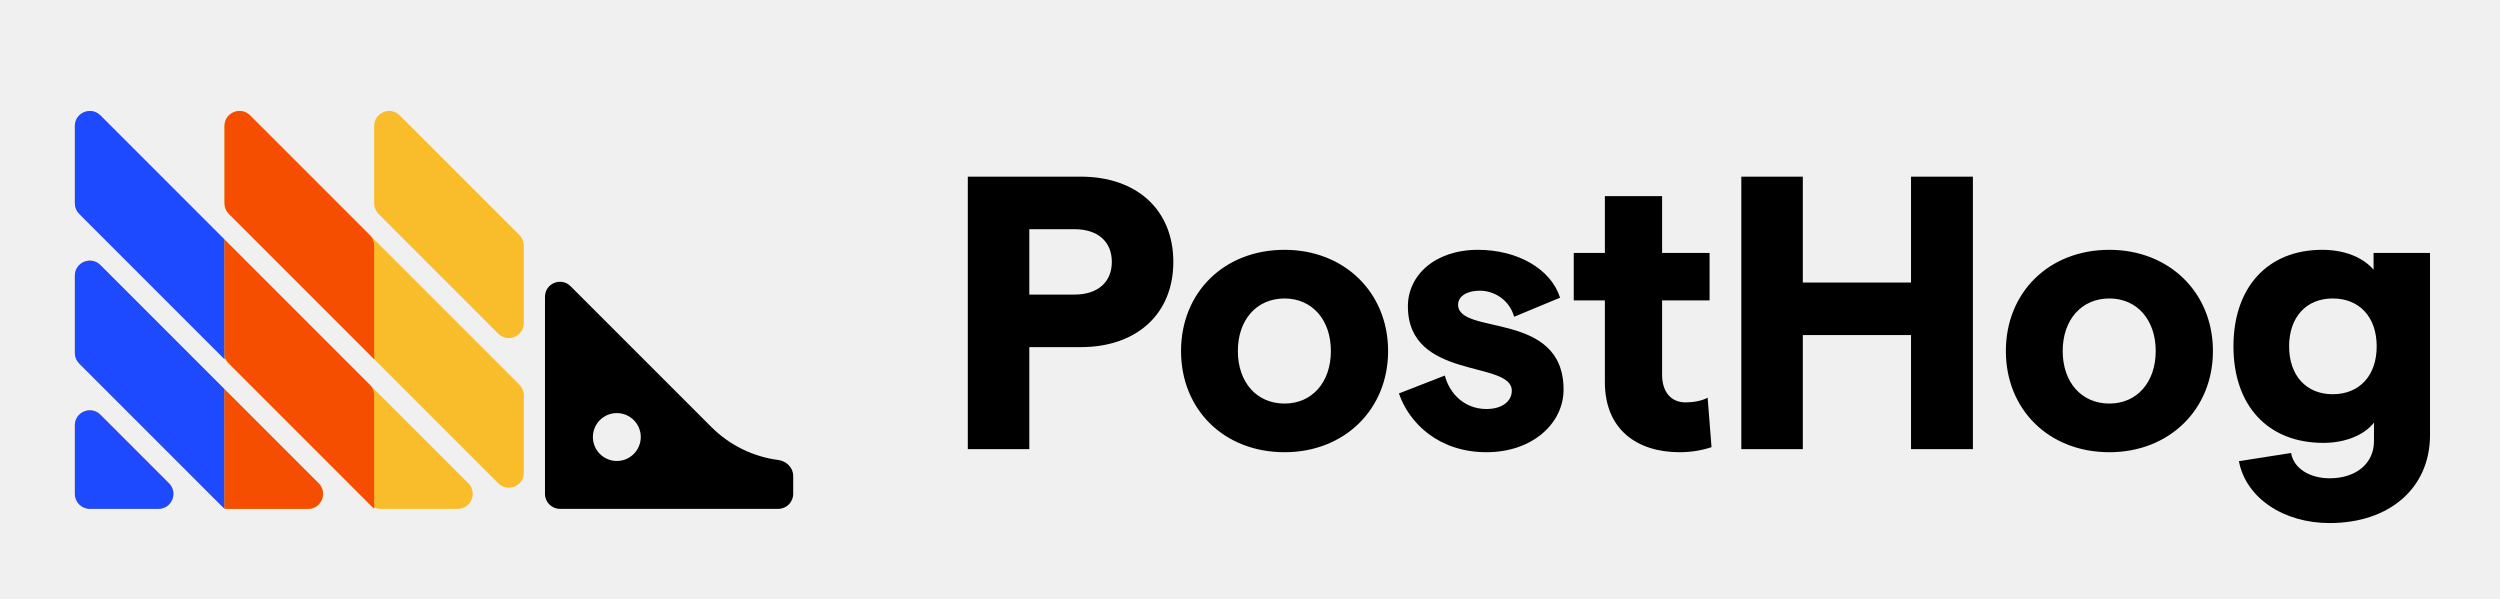
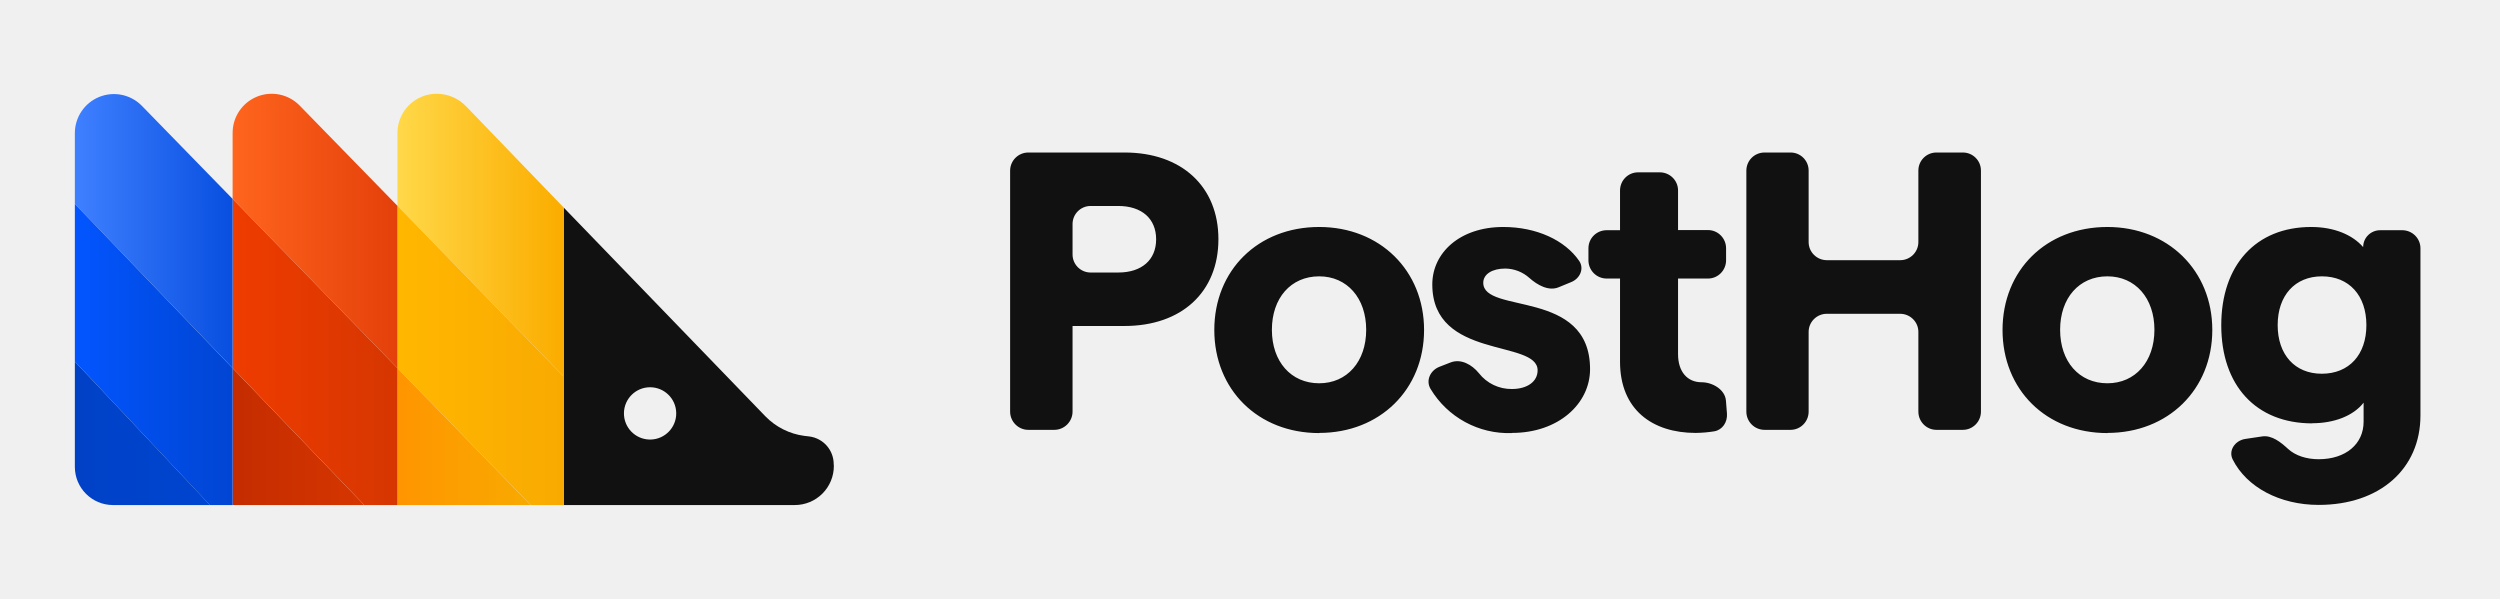
- <svg xmlns="http://www.w3.org/2000/svg" width="167" height="40" viewBox="0 0 167 40" fill="none">
-   <path d="M15.891 22.206c-.368.737-1.42.737-1.789 0l-.881-1.763c-.141-.281-.141-.613 0-.894l.881-1.763c.368-.737 1.42-.737 1.789 0l.881 1.763c.141.281.141.613 0 .894l-.881 1.763zM15.891 32.203c-.368.737-1.42.737-1.789 0l-.881-1.763c-.141-.281-.141-.613 0-.894l.881-1.763c.368-.737 1.42-.737 1.789 0l.881 1.763c.141.281.141.613 0 .894l-.881 1.763z" fill="#1D4AFF" />
-   <path d="M5 28.408c0-.891 1.077-1.337 1.707-.707l4.583 4.583c.63.63.184 1.707-.707 1.707H6c-.552 0-1-.448-1-1v-4.583zm0-4.828c0 .265.105.52.293.707l9.411 9.411c.188.188.442.293.707.293h5.169c.891 0 1.337-1.077.707-1.707L6.707 17.704C6.077 17.074 5 17.52 5 18.411v5.169zm0-9.997c0 .265.105.52.293.707L24.701 33.699c.188.188.442.293.707.293h5.169c.891 0 1.337-1.077.707-1.707L6.707 7.707C6.077 7.077 5 7.523 5 8.414v5.169zm9.997 0c0 .265.105.52.293.707l17.994 17.994c.63.63 1.707.184 1.707-.707v-5.169c0-.265-.105-.52-.293-.707l-17.994-17.994c-.63-.63-1.707-.184-1.707.707v5.169zm11.704-5.876c-.63-.63-1.707-.184-1.707.707v5.169c0 .265.105.52.293.707l7.997 7.997c.63.63 1.707.184 1.707-.707v-5.169c0-.265-.105-.52-.293-.707l-7.997-7.997z" fill="#F9BD2B" />
-   <path d="M47.525 28.531l-9.413-9.413c-.63-.63-1.707-.184-1.707.707v13.166c0 .552.448 1 1 1h14.581c.552 0 1-.448 1-1v-1.199c0-.552-.45-.993-.997-1.065-1.681-.219-3.253-.986-4.463-2.197zm-6.321 2.262c-.883 0-1.599-.717-1.599-1.6 0-.883.717-1.599 1.599-1.599.883 0 1.6.717 1.6 1.599 0 .883-.717 1.6-1.6 1.6z" fill="#000" />
-   <path d="M5 32.992c0 .552.448 1 1 1h4.583c.891 0 1.337-1.077.707-1.707l-4.583-4.583C6.077 27.071 5 27.517 5 28.408v4.583zM14.997 15.997L6.707 7.707C6.077 7.077 5 7.523 5 8.414v5.169c0 .265.105.52.293.707l9.704 9.704V15.997zM6.707 17.704C6.077 17.074 5 17.52 5 18.411v5.169c0 .265.105.52.293.707l9.704 9.704V25.994l-8.29-8.29z" fill="#1D4AFF" />
-   <path d="M24.994 16.411c0-.265-.105-.52-.293-.707l-7.997-7.997c-.63-.63-1.707-.184-1.707.707v5.169c0 .265.105.52.293.707l9.704 9.704v-7.583zM14.997 33.992h5.583c.891 0 1.337-1.077.707-1.707L14.997 25.994v7.998zM14.997 15.997v7.583c0 .265.105.52.293.707l9.704 9.704v-7.583c0-.265-.105-.519-.293-.707L14.997 15.997z" fill="#F54E00" />
-   <path d="M64.65 30h4.108v-6.812h3.432c3.77 0 6.188-2.236 6.188-5.694 0-3.458-2.418-5.694-6.188-5.694h-7.54V30zm4.108-10.322v-4.368h3.016c1.56 0 2.496.832 2.496 2.184 0 1.352-.936 2.184-2.496 2.184h-3.016zM85.809 30.208c4.004 0 6.916-2.86 6.916-6.76s-2.912-6.76-6.916-6.76c-4.056 0-6.916 2.86-6.916 6.76s2.86 6.76 6.916 6.76zm-3.12-6.76c0-2.08 1.248-3.51 3.12-3.51 1.846 0 3.094 1.43 3.094 3.51s-1.248 3.51-3.094 3.51c-1.872 0-3.12-1.43-3.12-3.51zM99.299 30.208c3.067 0 5.147-1.924 5.147-4.186 0-5.304-7.045-3.588-7.045-5.668 0-.572.598-.936 1.456-.936.884 0 1.95.546 2.288 1.742l3.068-1.274c-.598-1.898-2.808-3.198-5.486-3.198-2.886 0-4.68 1.716-4.68 3.77 0 4.966 6.941 3.588 6.941 5.642 0 .728-.676 1.222-1.69 1.222-1.456 0-2.47-1.014-2.782-2.236l-3.068 1.196c.676 1.976 2.652 3.926 5.85 3.926zM114.33 29.87l-.26-3.302c-.442.234-1.014.312-1.482.312-.936 0-1.56-.676-1.56-1.846v-4.966h3.172v-3.172h-3.172V13.1h-3.822v3.796h-2.08v3.172h2.08v5.46c0 3.172 2.158 4.68 4.992 4.68.78 0 1.508-.13 2.132-.338zM127.656 11.8v7.072h-7.228V11.8h-4.108V30h4.108v-7.618h7.228V30h4.134V11.8h-4.134zM140.908 30.208c4.004 0 6.916-2.86 6.916-6.76s-2.912-6.76-6.916-6.76c-4.056 0-6.916 2.86-6.916 6.76s2.86 6.76 6.916 6.76zm-3.12-6.76c0-2.08 1.248-3.51 3.12-3.51 1.846 0 3.094 1.43 3.094 3.51s-1.248 3.51-3.094 3.51c-1.872 0-3.12-1.43-3.12-3.51zM155.201 29.584c1.43 0 2.704-.494 3.38-1.352v1.248c0 1.456-1.17 2.47-2.964 2.47-1.274 0-2.392-.624-2.574-1.69l-3.484.546c.468 2.47 2.99 4.134 6.058 4.134 4.03 0 6.708-2.366 6.708-5.876V16.896h-3.77v1.118c-.702-.806-1.898-1.326-3.432-1.326-3.64 0-5.928 2.496-5.928 6.448 0 3.952 2.288 6.448 6.006 6.448zm-2.288-6.448c0-1.95 1.144-3.198 2.912-3.198 1.794 0 2.938 1.248 2.938 3.198s-1.144 3.198-2.938 3.198c-1.768 0-2.912-1.248-2.912-3.198z" fill="#000" />
+ <svg xmlns="http://www.w3.org/2000/svg" width="167" height="40" viewBox="0 0 167 40">
+   <svg viewBox="0 0 160 28" x="5" y="5" width="157" height="30">
+     <g clip-path="url(#logo-landscape-color-gradient-clip0_56_1021)">
+       <path fill="#111" d="M51.66 25.22A1.9 1.9 0 0 0 50 23.33l-.34-.04c-1-.13-1.94-.6-2.65-1.33L33.28 7.75V28H49a2.66 2.66 0 0 0 2.67-2.67zM39.2 23.54h-.09a1.78 1.78 0 1 1 .1 0" />
+       <path fill="url(#logo-landscape-color-gradient-paint0_linear_56_1021)" d="M21.96 2.67v4.96l11.3 11.6h.02V7.75L26.63.85a2.8 2.8 0 0 0-2-.85 2.67 2.67 0 0 0-2.67 2.67" />
+       <path fill="url(#logo-landscape-color-gradient-paint1_linear_56_1021)" d="M21.96 7.63v11.05L31.03 28h2.25v-8.75z" />
+       <path fill="url(#logo-landscape-color-gradient-paint2_linear_56_1021)" d="M21.96 28h9.07l-9.07-9.32z" />
+       <path fill="url(#logo-landscape-color-gradient-paint3_linear_56_1021)" d="M10.74 2.66v4.5l11.22 11.52V7.63L15.3.8a2.66 2.66 0 0 0-4.56 1.86" />
+       <path fill="url(#logo-landscape-color-gradient-paint4_linear_56_1021)" d="M10.74 28h8.96l-8.96-9.32z" />
+       <path fill="url(#logo-landscape-color-gradient-paint5_linear_56_1021)" d="M10.74 7.16v11.52L19.7 28h2.26v-9.32z" />
+       <path fill="url(#logo-landscape-color-gradient-paint6_linear_56_1021)" d="M10.74 7.16 4.54.8A2.66 2.66 0 0 0 0 2.66V7.5l10.74 11.18z" />
+       <path fill="url(#logo-landscape-color-gradient-paint7_linear_56_1021)" d="M9.19 28h1.55v-9.32L0 7.5v10.73z" />
+       <path fill="url(#logo-landscape-color-gradient-paint8_linear_56_1021)" d="M0 25.41A2.6 2.6 0 0 0 2.58 28H9.2L0 18.23z" />
+     </g>
+     <path fill="#111" d="M64.9 22.88c-.67 0-1.23-.56-1.23-1.24V5.24c0-.69.56-1.24 1.24-1.24h6.55c3.89 0 6.39 2.32 6.39 5.9 0 3.6-2.5 5.91-6.4 5.91h-3.53v5.83c0 .68-.56 1.24-1.24 1.24zm3.02-11.94c0 .68.55 1.23 1.23 1.23h1.88c1.6 0 2.58-.86 2.58-2.26s-.97-2.27-2.58-2.27h-1.88c-.68 0-1.23.55-1.23 1.23zM84.71 23.1c-4.18 0-7.14-2.97-7.14-7.02s2.96-7.01 7.14-7.01c4.14 0 7.14 2.97 7.14 7.01 0 4.05-3 7.01-7.14 7.01m-3.22-7.02c0 2.16 1.3 3.64 3.22 3.64 1.9 0 3.2-1.48 3.2-3.64s-1.3-3.64-3.2-3.64c-1.93 0-3.22 1.48-3.22 3.64m16.34 7.03a6.2 6.2 0 0 1-5.54-3.01c-.34-.57-.01-1.26.6-1.5l.77-.3c.7-.27 1.45.15 1.92.73a2.8 2.8 0 0 0 2.25 1.08c1.05 0 1.75-.51 1.75-1.27 0-2.13-7.17-.7-7.17-5.85 0-2.13 1.85-3.91 4.83-3.91 2.27 0 4.2.9 5.17 2.31.36.53.05 1.2-.54 1.44l-.85.35c-.68.29-1.45-.14-2-.63a2.5 2.5 0 0 0-1.64-.64c-.89 0-1.5.38-1.5.97 0 2.16 7.27.38 7.27 5.88 0 2.35-2.15 4.34-5.32 4.34m14.64-1.31c.04.57-.3 1.1-.86 1.2q-.6.1-1.27.11c-2.92 0-5.15-1.56-5.15-4.85v-5.66h-.91c-.69 0-1.24-.56-1.24-1.24v-.82c0-.68.55-1.23 1.24-1.23h.91v-2.7c0-.69.55-1.24 1.23-1.24h1.48c.68 0 1.24.55 1.24 1.23v2.7h2.04c.68 0 1.23.56 1.23 1.24v.82c0 .68-.55 1.24-1.23 1.24h-2.04v5.15c0 1.2.64 1.91 1.6 1.91.75 0 1.6.5 1.66 1.25zM125.5 5.23c0-.68.55-1.23 1.23-1.23h1.8c.68 0 1.23.55 1.23 1.23v16.41c0 .68-.55 1.24-1.23 1.24h-1.8c-.68 0-1.23-.56-1.23-1.24v-5.43c0-.68-.56-1.23-1.24-1.23h-5c-.67 0-1.23.55-1.23 1.23v5.43c0 .68-.55 1.24-1.23 1.24h-1.77c-.69 0-1.24-.56-1.24-1.24V5.24c0-.69.55-1.24 1.24-1.24h1.77c.68 0 1.23.55 1.23 1.23v4.87c0 .68.56 1.23 1.24 1.23h5c.67 0 1.23-.55 1.23-1.23zm12.87 17.87c-4.19 0-7.14-2.97-7.14-7.02s2.95-7.01 7.14-7.01c4.13 0 7.14 2.97 7.14 7.01 0 4.05-3 7.01-7.14 7.01m-3.22-7.02c0 2.16 1.29 3.64 3.22 3.64 1.9 0 3.2-1.48 3.2-3.64s-1.3-3.64-3.2-3.64c-1.93 0-3.22 1.48-3.22 3.64m17.17 6.37c-3.84 0-6.2-2.58-6.2-6.68s2.36-6.69 6.12-6.69c1.58 0 2.82.54 3.54 1.37 0-.64.52-1.15 1.16-1.15h1.5c.68 0 1.24.55 1.24 1.23V21.9c0 3.64-2.77 6.09-6.93 6.09-2.64 0-4.9-1.2-5.85-3.09-.31-.62.16-1.29.85-1.4l1.14-.17c.67-.11 1.29.4 1.78.85.5.46 1.26.7 2.08.7 1.85 0 3.06-1.04 3.06-2.55v-1.3c-.7.9-2.01 1.4-3.49 1.4m-2.36-6.68c0 2.02 1.18 3.31 3 3.31 1.86 0 3.04-1.29 3.04-3.31s-1.18-3.32-3.03-3.32c-1.83 0-3.01 1.3-3.01 3.32" />
+     <defs>
+       <linearGradient id="logo-landscape-color-gradient-paint0_linear_56_1021" x1="21.96" x2="33.28" y1="9.62" y2="9.62" gradientUnits="userSpaceOnUse">
+         <stop stop-color="#ffd849" />
+         <stop offset=".96" stop-color="#fbae01" />
+       </linearGradient>
+       <linearGradient id="logo-landscape-color-gradient-paint1_linear_56_1021" x1="21.96" x2="33.28" y1="17.81" y2="17.81" gradientUnits="userSpaceOnUse">
+         <stop stop-color="#ffb700" />
+         <stop offset="1" stop-color="#f9aa01" />
+       </linearGradient>
+       <linearGradient id="logo-landscape-color-gradient-paint2_linear_56_1021" x1="21.96" x2="31.03" y1="23.34" y2="23.34" gradientUnits="userSpaceOnUse">
+         <stop stop-color="#ff9500" />
+         <stop offset="1" stop-color="#f8aa00" />
+       </linearGradient>
+       <linearGradient id="logo-landscape-color-gradient-paint3_linear_56_1021" x1="10.74" x2="21.96" y1="9.34" y2="9.34" gradientUnits="userSpaceOnUse">
+         <stop stop-color="#ff651e" />
+         <stop offset="1" stop-color="#e4400a" />
+       </linearGradient>
+       <linearGradient id="logo-landscape-color-gradient-paint4_linear_56_1021" x1="10.74" x2="19.7" y1="23.34" y2="23.34" gradientUnits="userSpaceOnUse">
+         <stop stop-color="#c42c00" />
+         <stop offset="1" stop-color="#d63600" />
+       </linearGradient>
+       <linearGradient id="logo-landscape-color-gradient-paint5_linear_56_1021" x1="10.74" x2="21.96" y1="17.58" y2="17.58" gradientUnits="userSpaceOnUse">
+         <stop stop-color="#ef3c00" />
+         <stop offset="1" stop-color="#d63601" />
+       </linearGradient>
+       <linearGradient id="logo-landscape-color-gradient-paint6_linear_56_1021" x1="0" x2="10.74" y1="9.34" y2="9.34" gradientUnits="userSpaceOnUse">
+         <stop stop-color="#3f80ff" />
+         <stop offset="1" stop-color="#084fe0" />
+       </linearGradient>
+       <linearGradient id="logo-landscape-color-gradient-paint7_linear_56_1021" x1="0" x2="10.74" y1="17.75" y2="17.75" gradientUnits="userSpaceOnUse">
+         <stop stop-color="#0255ff" />
+         <stop offset="1" stop-color="#0145d2" />
+       </linearGradient>
+       <linearGradient id="logo-landscape-color-gradient-paint8_linear_56_1021" x1="0" x2="9.19" y1="23.11" y2="23.11" gradientUnits="userSpaceOnUse">
+         <stop stop-color="#0041c6" />
+         <stop offset="1" stop-color="#0045d0" />
+       </linearGradient>
+       <clipPath id="logo-landscape-color-gradient-clip0_56_1021">
+         <path fill="#fff" d="M0 0h51.67v28H0z" />
+       </clipPath>
+     </defs>
+   </svg>
</svg>
